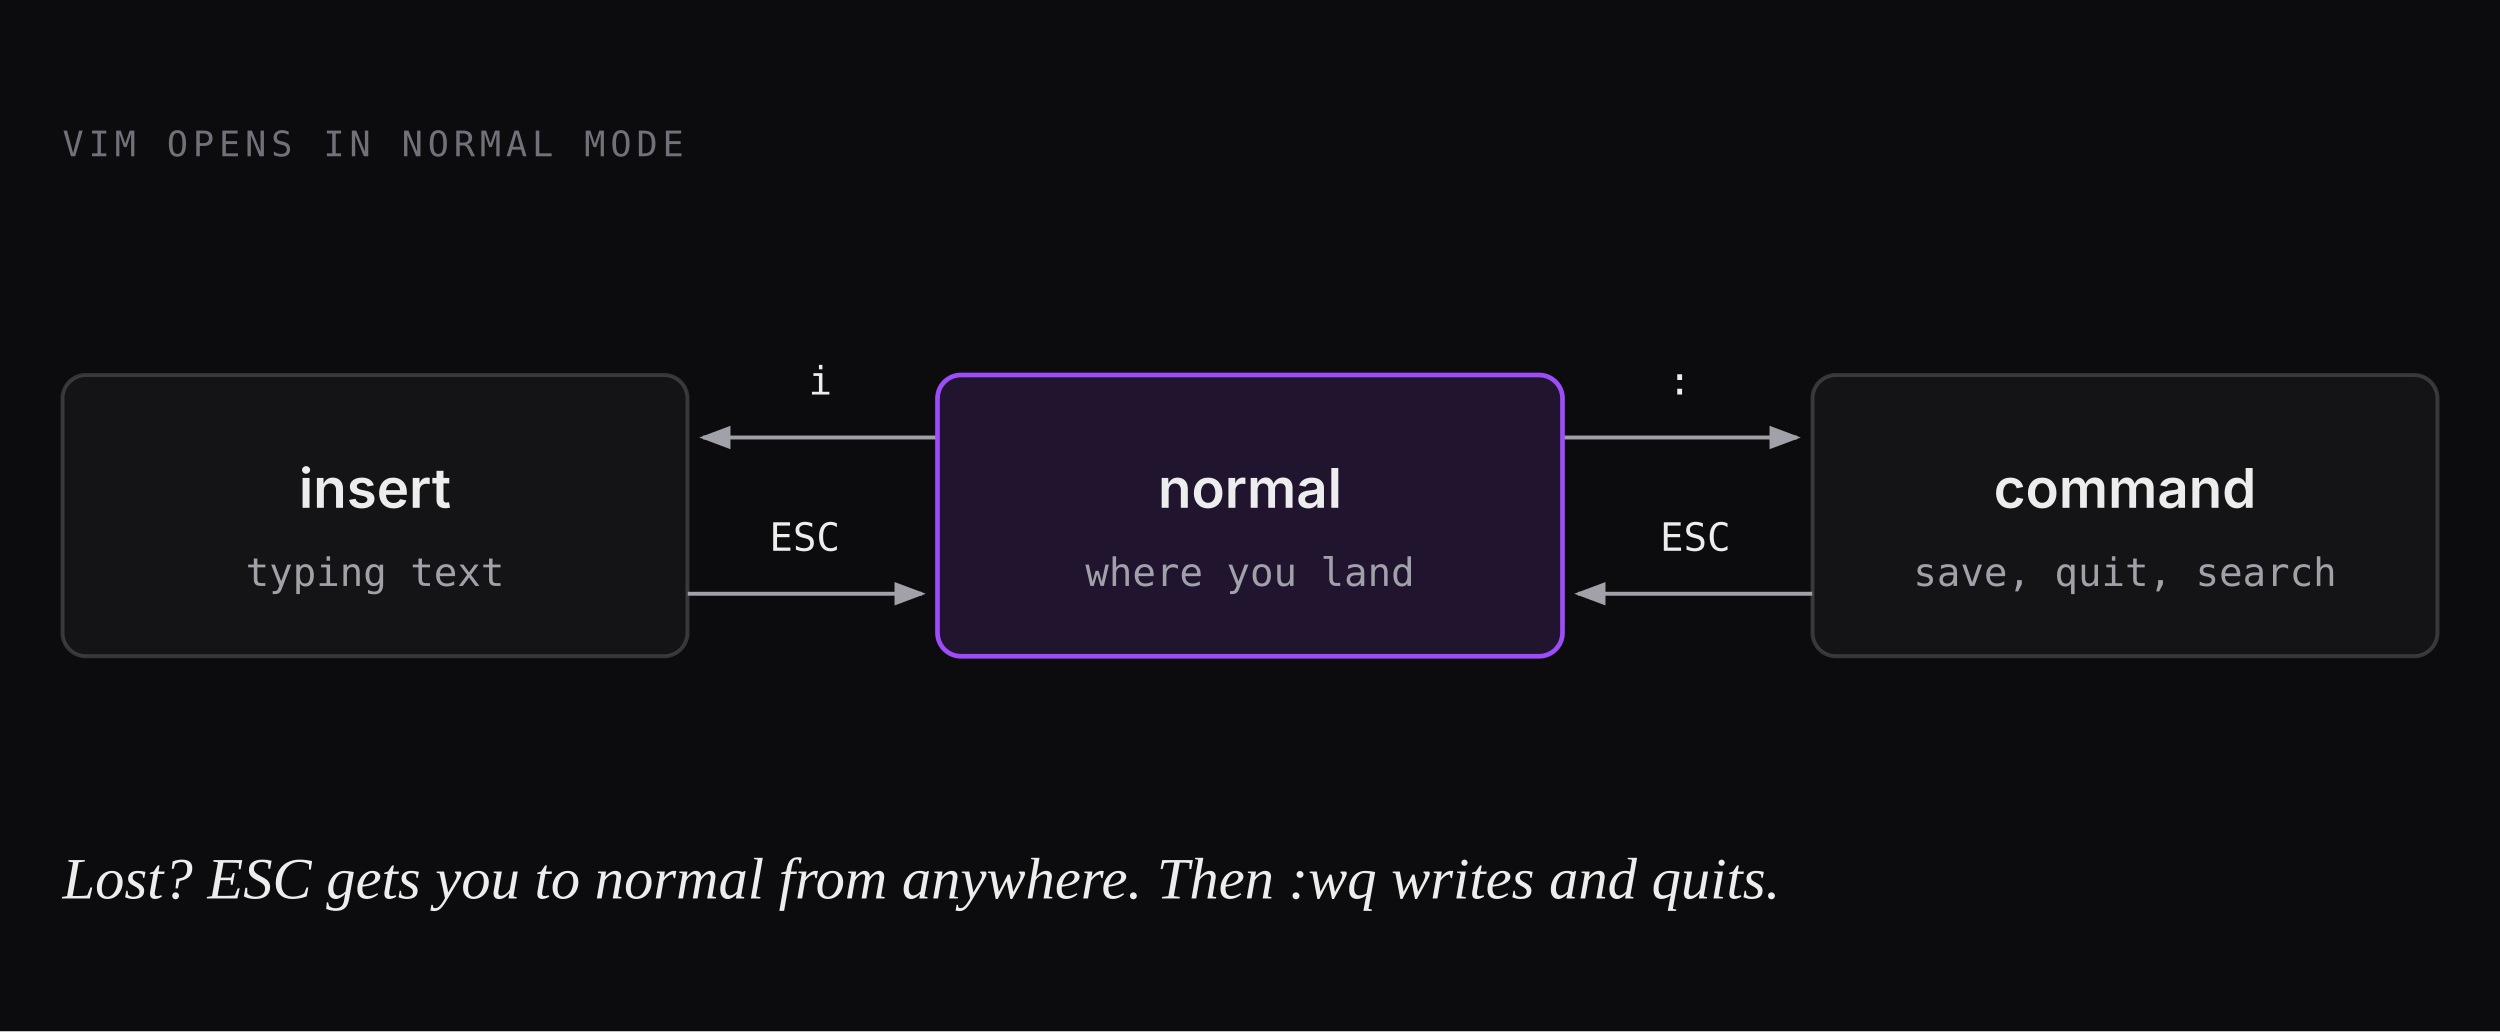
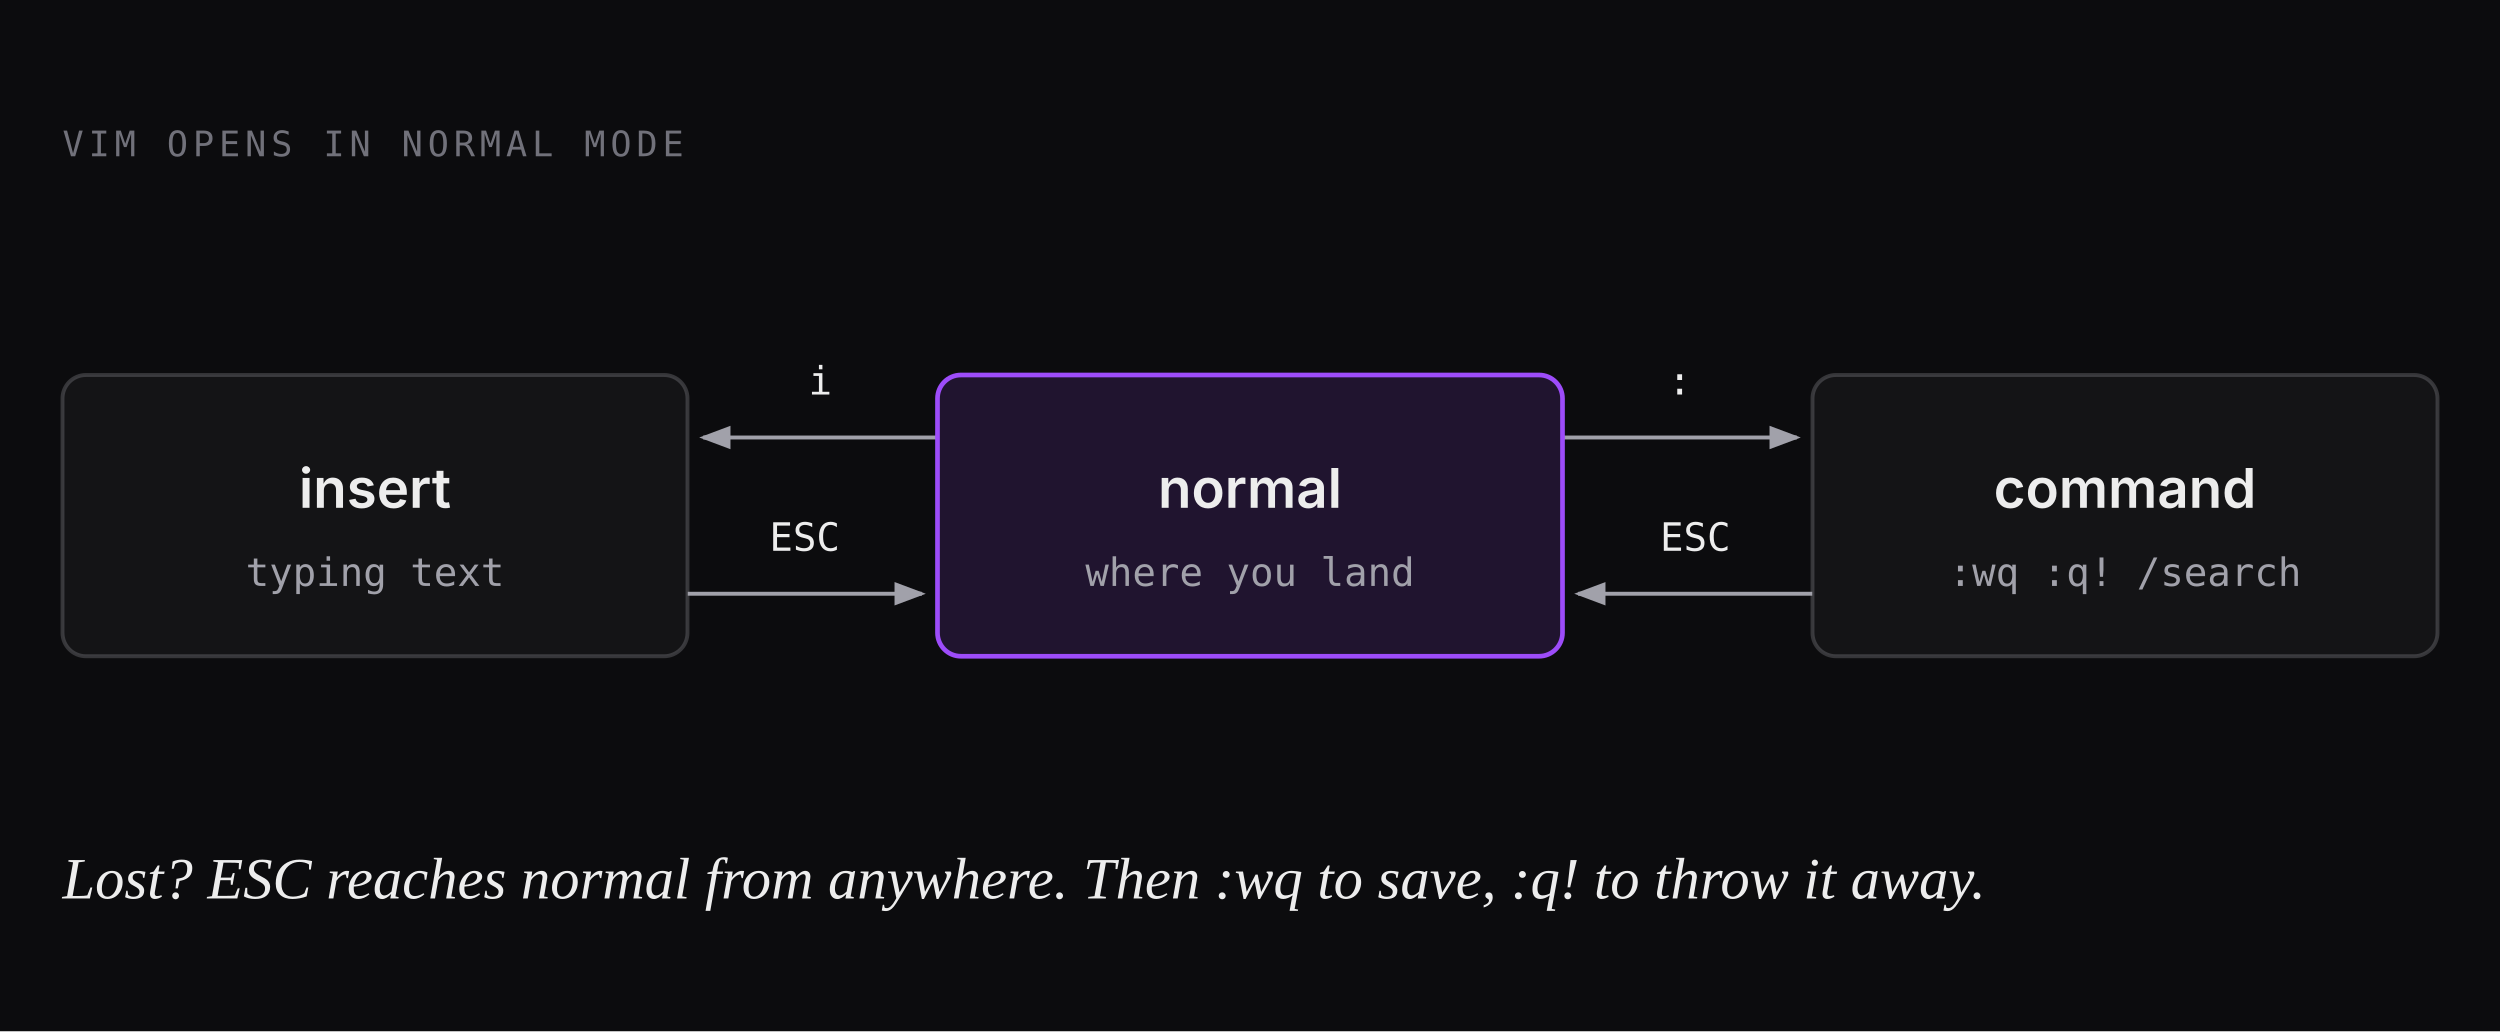
<svg xmlns="http://www.w3.org/2000/svg" viewBox="0 0 640 264" role="img" aria-labelledby="vim-modes-dark-title vim-modes-dark-desc">
  <defs>
    <marker id="vim-modes-dark-a" markerWidth="8" markerHeight="6" refX="7" refY="3" orient="auto">
      <polygon points="0 0, 8 3, 0 6" fill="#a1a1aa" />
    </marker>
  </defs>
  <rect width="100%" height="100%" fill="#0c0c0e" />
  <text x="16" y="40" fill="#71717a" font-size="9" font-family="ui-monospace, SFMono-Regular, Menlo, monospace" letter-spacing="0.14em">VIM OPENS IN NORMAL MODE</text>
  <path d="M 240 112 L 180 112" stroke="#a1a1aa" stroke-width="1" marker-end="url(#vim-modes-dark-a)" />
  <rect x="194" y="92" width="32" height="12" rx="2" fill="#0c0c0e" />
  <text x="210" y="101" fill="#ededed" font-size="10" font-family="ui-monospace, SFMono-Regular, Menlo, monospace" text-anchor="middle">i</text>
  <path d="M 176 152 L 236 152" stroke="#a1a1aa" stroke-width="1" marker-end="url(#vim-modes-dark-a)" />
  <rect x="189" y="132" width="35" height="12" rx="2" fill="#0c0c0e" />
  <text x="206" y="141" fill="#ededed" font-size="10" font-family="ui-monospace, SFMono-Regular, Menlo, monospace" text-anchor="middle">ESC</text>
  <path d="M 400 112 L 460 112" stroke="#a1a1aa" stroke-width="1" marker-end="url(#vim-modes-dark-a)" />
  <rect x="414" y="92" width="32" height="12" rx="2" fill="#0c0c0e" />
  <text x="430" y="101" fill="#ededed" font-size="10" font-family="ui-monospace, SFMono-Regular, Menlo, monospace" text-anchor="middle">:</text>
  <path d="M 464 152 L 404 152" stroke="#a1a1aa" stroke-width="1" marker-end="url(#vim-modes-dark-a)" />
  <rect x="417" y="132" width="35" height="12" rx="2" fill="#0c0c0e" />
  <text x="434" y="141" fill="#ededed" font-size="10" font-family="ui-monospace, SFMono-Regular, Menlo, monospace" text-anchor="middle">ESC</text>
  <rect x="16" y="96" width="160" height="72" rx="6" fill="#141416" stroke="rgba(161,161,170,0.28)" stroke-width="1" />
  <text x="96" y="130" fill="#ededed" font-size="14" font-weight="600" font-family="system-ui, -apple-system, Segoe UI, sans-serif" text-anchor="middle">insert</text>
  <text x="96" y="150" fill="#a1a1aa" font-size="10" font-family="ui-monospace, SFMono-Regular, Menlo, monospace" text-anchor="middle">typing text</text>
  <rect x="240" y="96" width="160" height="72" rx="6" fill="rgba(157,76,250,0.14)" stroke="#9d4cfa" stroke-width="1.2" />
  <text x="320" y="130" fill="#ededed" font-size="14" font-weight="600" font-family="system-ui, -apple-system, Segoe UI, sans-serif" text-anchor="middle">normal</text>
  <text x="320" y="150" fill="#a1a1aa" font-size="10" font-family="ui-monospace, SFMono-Regular, Menlo, monospace" text-anchor="middle">where you land</text>
  <rect x="464" y="96" width="160" height="72" rx="6" fill="#141416" stroke="rgba(161,161,170,0.28)" stroke-width="1" />
  <text x="544" y="130" fill="#ededed" font-size="14" font-weight="600" font-family="system-ui, -apple-system, Segoe UI, sans-serif" text-anchor="middle">command</text>
-   <text x="544" y="150" fill="#a1a1aa" font-size="10" font-family="ui-monospace, SFMono-Regular, Menlo, monospace" text-anchor="middle">save, quit, search</text>
-   <text x="16" y="230" fill="#ededed" font-size="15" font-style="italic" font-family="Georgia, Times New Roman, serif">Lost? ESC gets you to normal from anywhere. Then :wq writes and quits.</text>
+   <text x="544" y="150" fill="#a1a1aa" font-size="10" font-family="ui-monospace, SFMono-Regular, Menlo, monospace" text-anchor="middle">:wq  :q!  /search</text>
+   <text x="16" y="230" fill="#ededed" font-size="15" font-style="italic" font-family="Georgia, Times New Roman, serif">Lost? ESC reaches normal from anywhere. Then :wq to save, :q! to throw it away.</text>
</svg>
